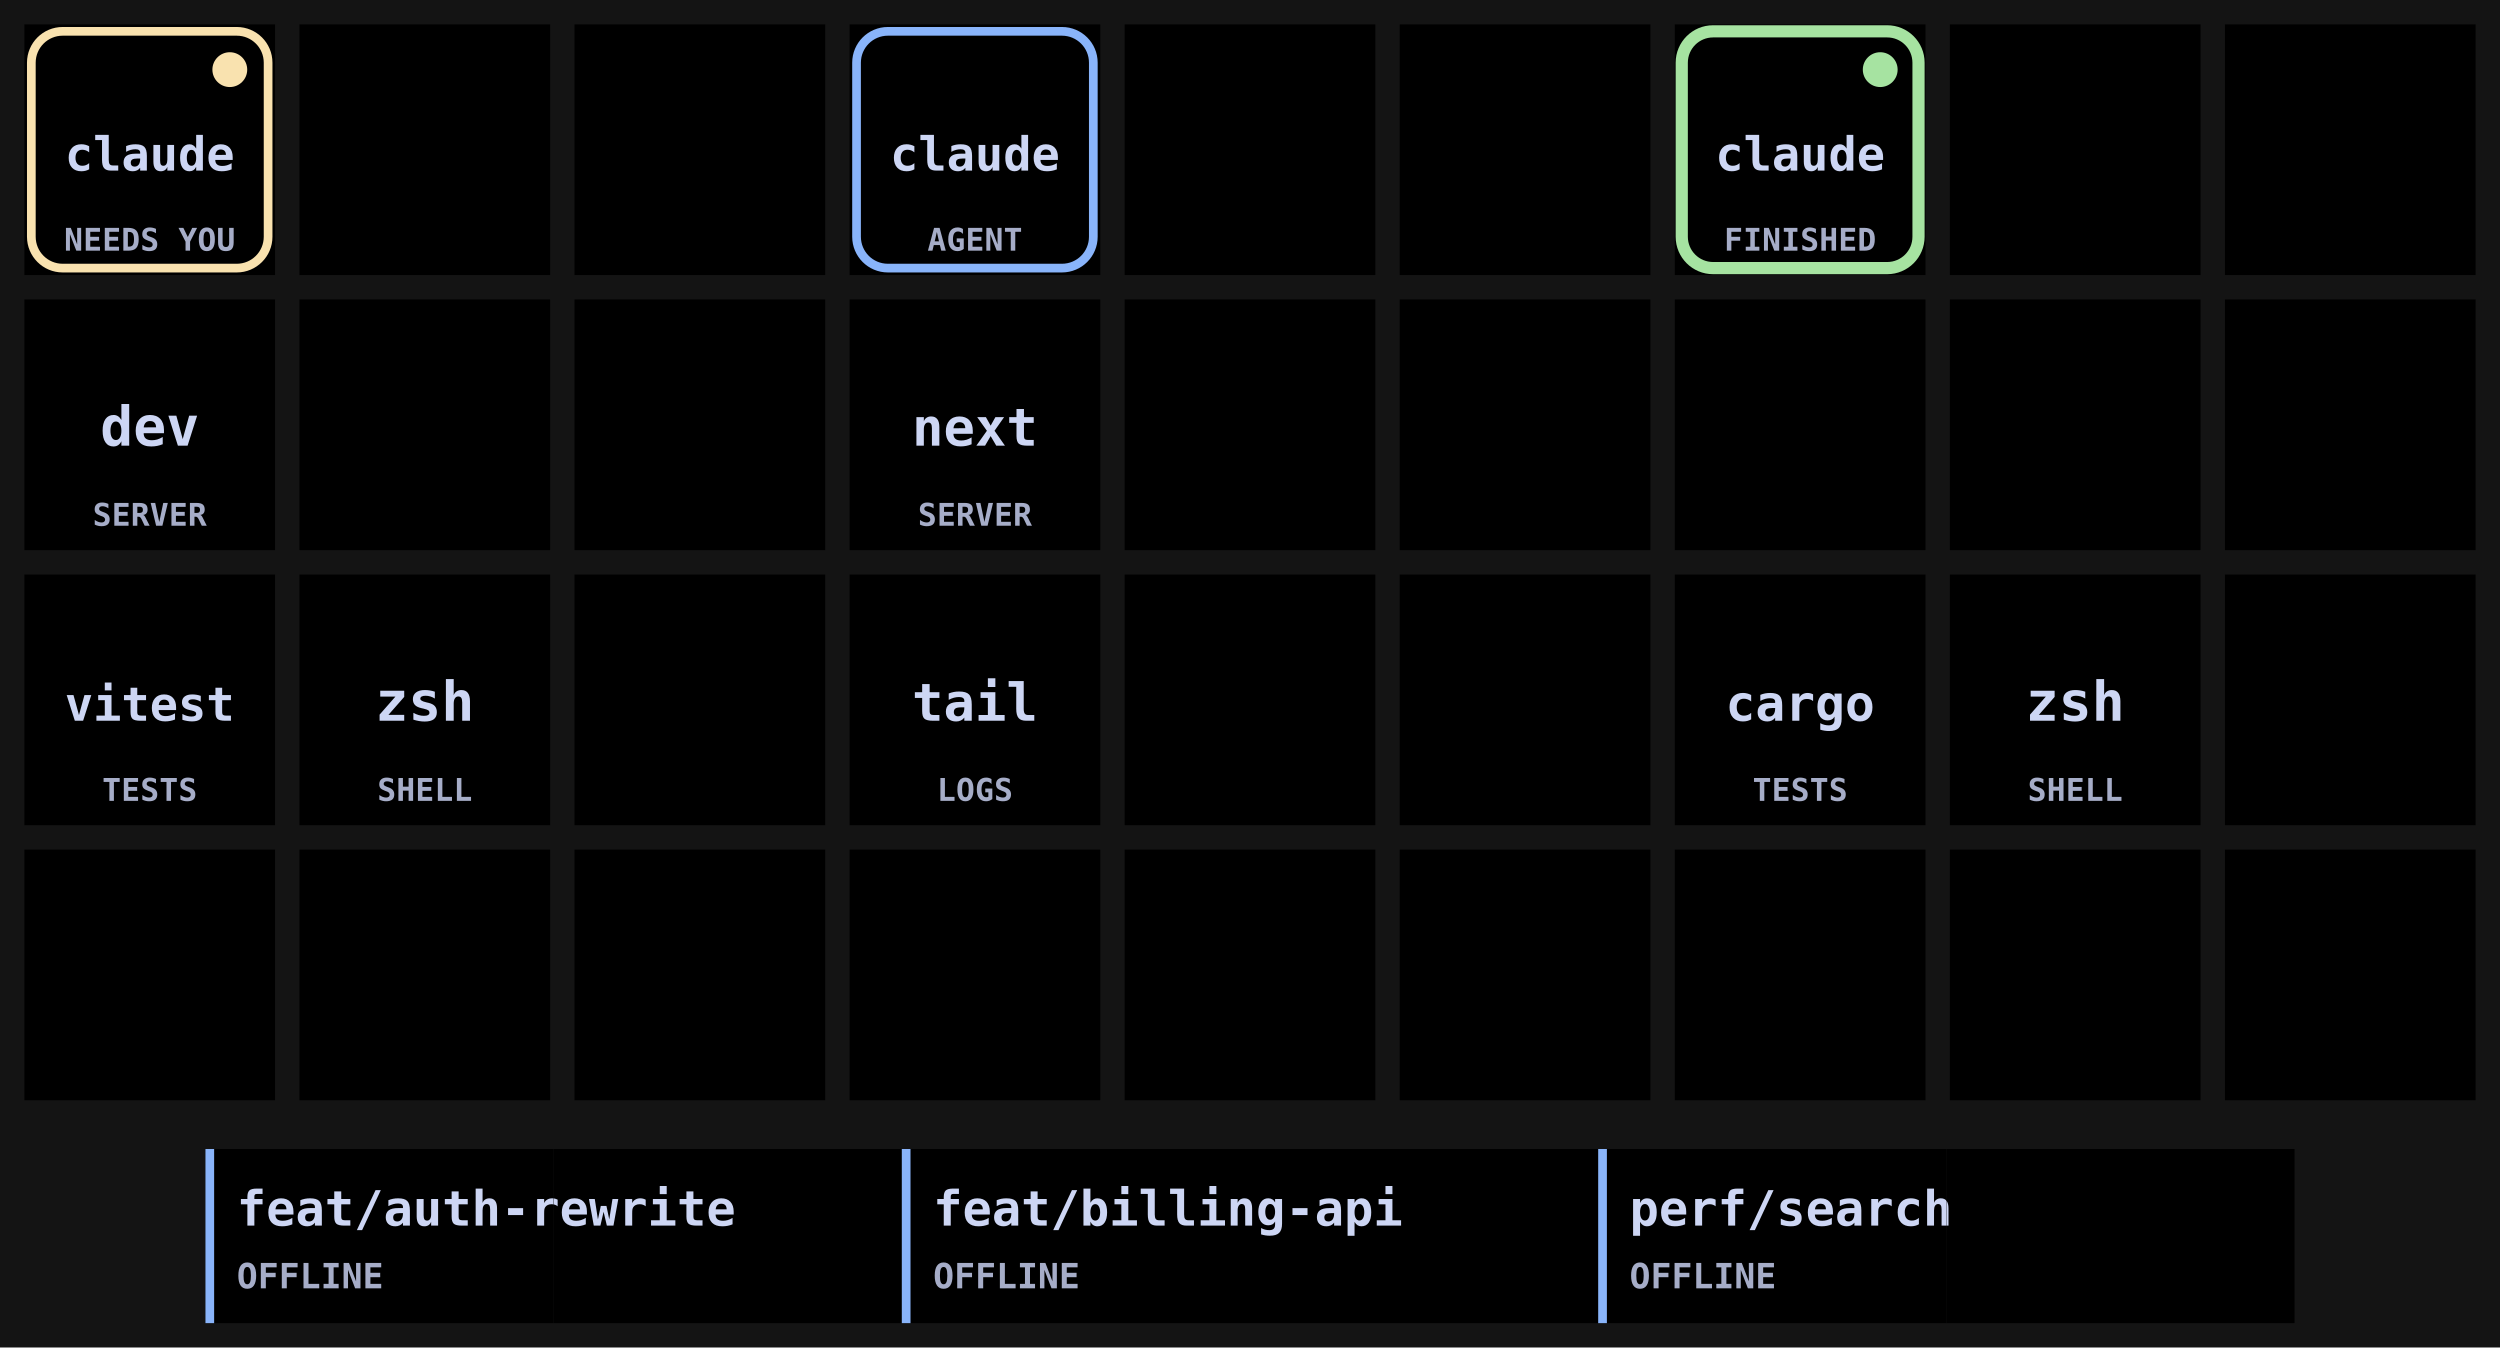
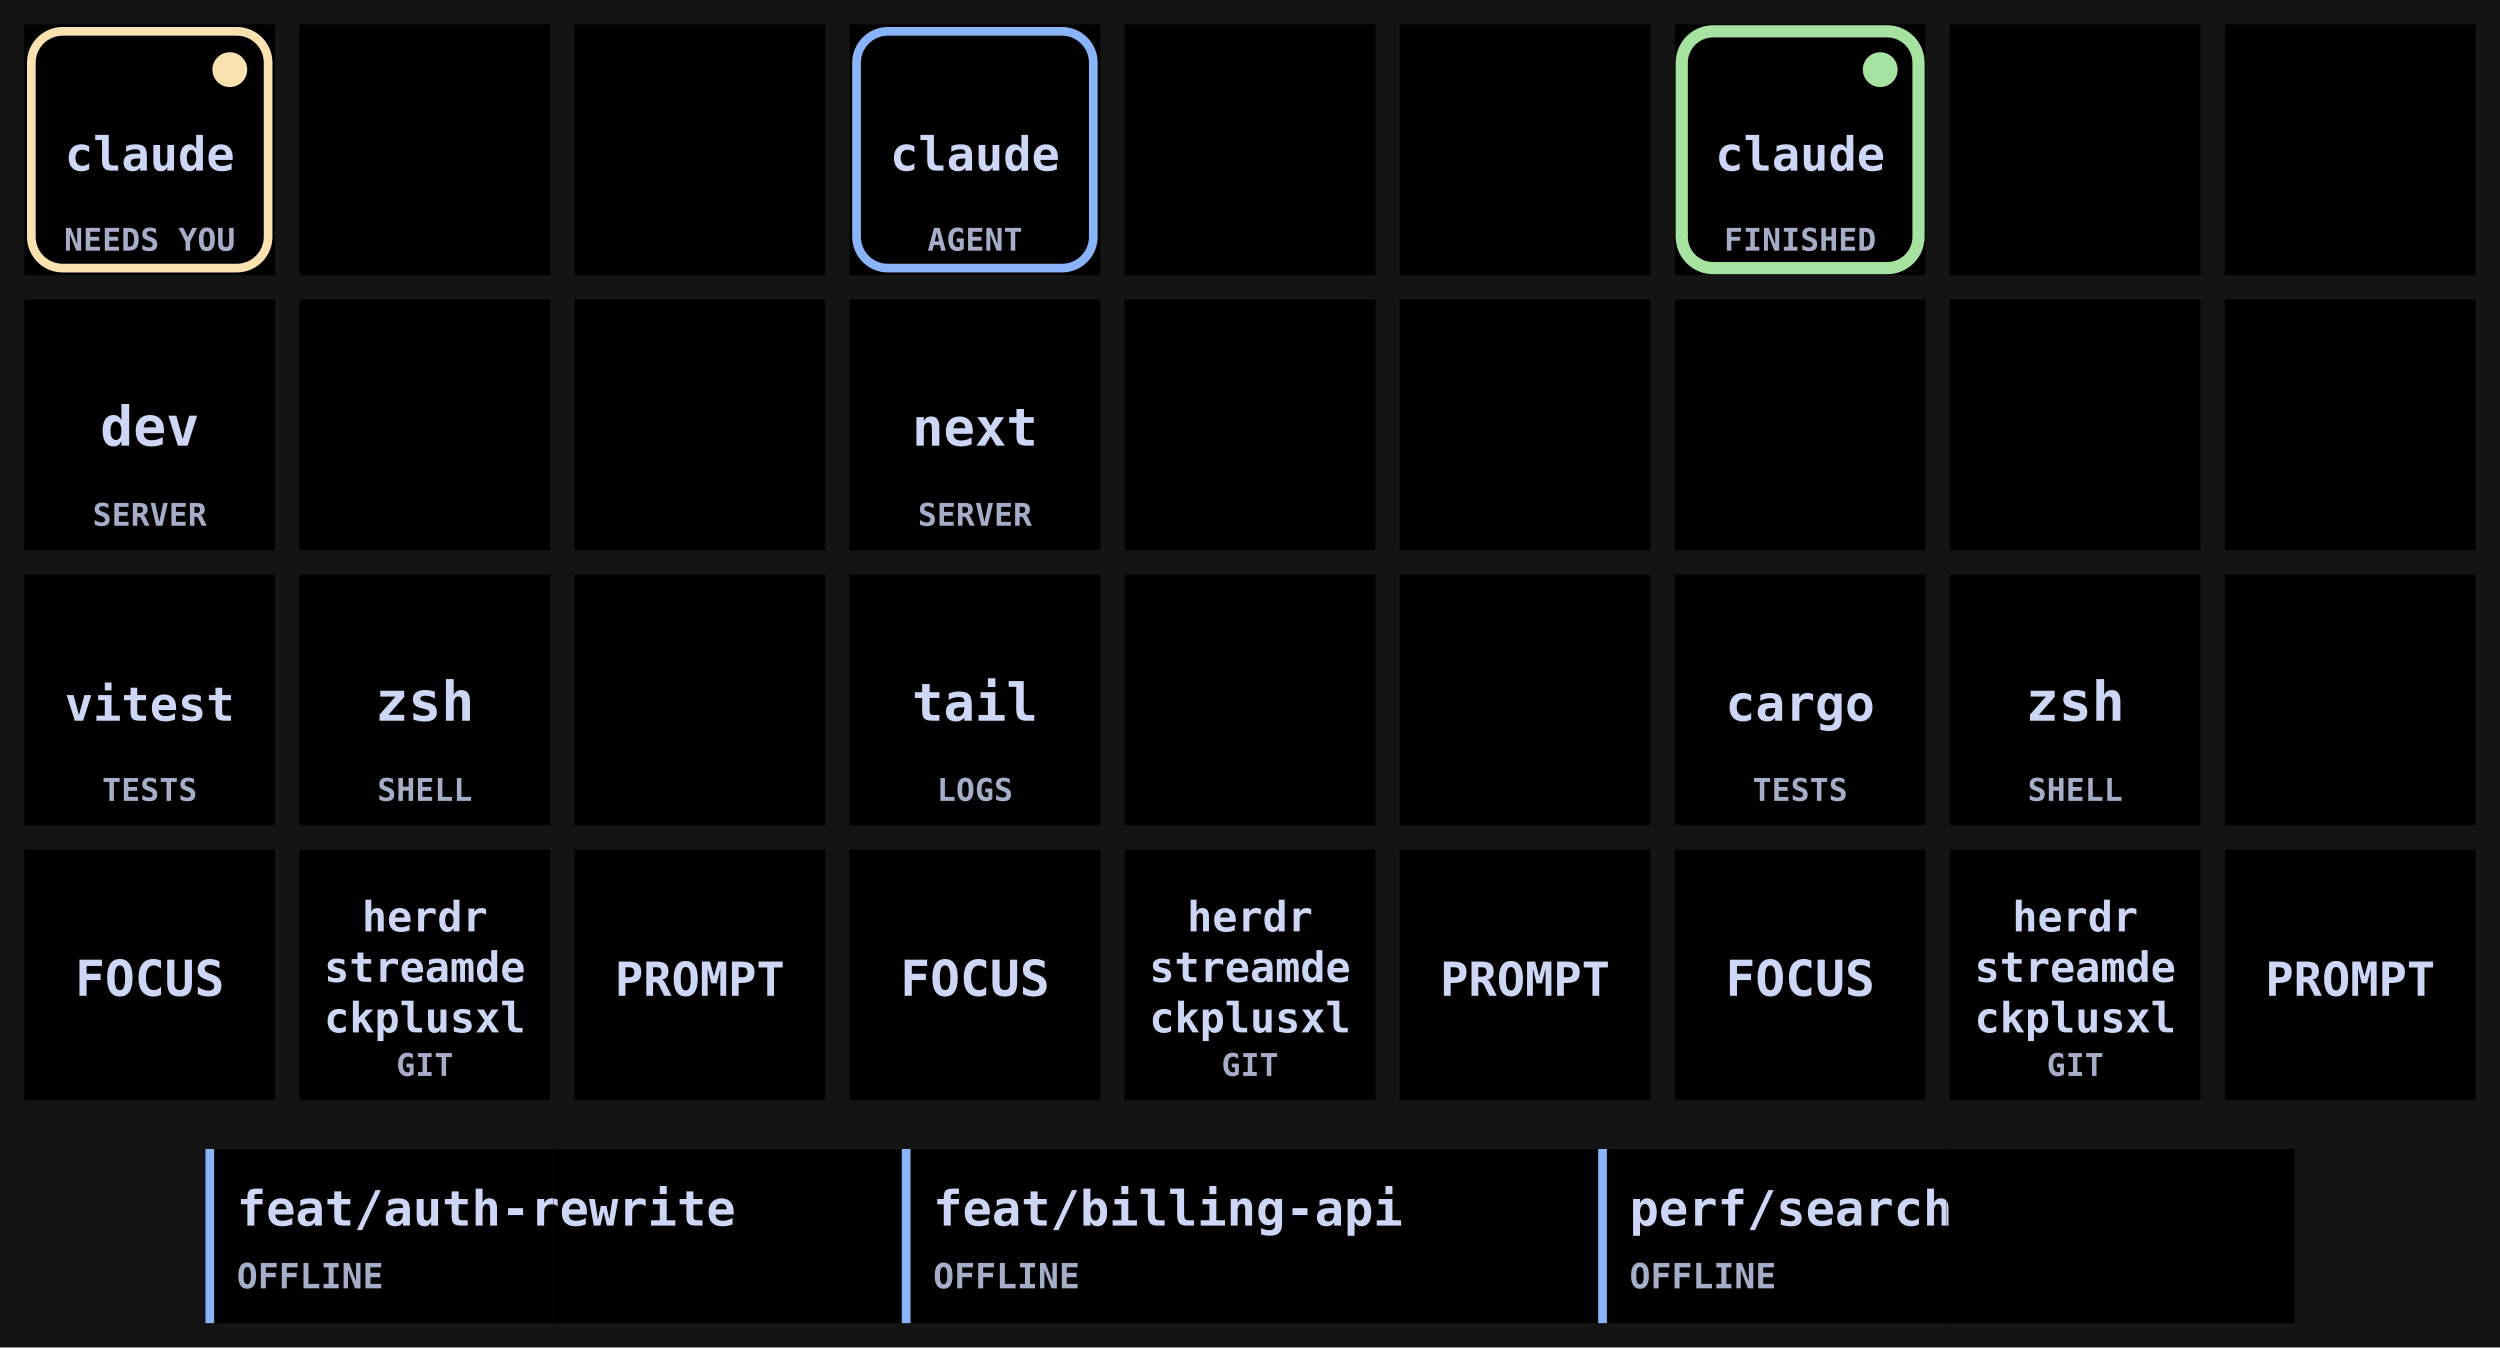
<svg xmlns="http://www.w3.org/2000/svg" width="1436" height="774" viewBox="0 0 1436 774">
  <rect width="1436" height="774" fill="#141414" />
  <svg x="14" y="14" width="144" height="144" viewBox="0 0 144 144">
    <rect width="144" height="144" fill="#000000" />
    <rect x="4" y="4" width="136" height="136" rx="18" fill="none" stroke="rgb(249 226 175)" stroke-width="5" />
    <circle cx="118" cy="26" r="10" fill="rgb(249 226 175)" />
    <text x="72" y="84" font-family="Consolas" font-weight="700" font-size="27" fill="rgb(205 214 244)" text-anchor="middle">claude</text>
    <text x="72" y="130" font-family="Consolas" font-weight="700" font-size="18" fill="rgb(166 173 200)" text-anchor="middle" letter-spacing=".1">NEEDS YOU</text>
  </svg>
  <svg x="172" y="14" width="144" height="144" viewBox="0 0 144 144">
    <rect width="144" height="144" fill="#000000" />
  </svg>
  <svg x="330" y="14" width="144" height="144" viewBox="0 0 144 144">
    <rect width="144" height="144" fill="#000000" />
  </svg>
  <svg x="488" y="14" width="144" height="144" viewBox="0 0 144 144">
    <rect width="144" height="144" fill="#000000" />
    <rect x="4" y="4" width="136" height="136" rx="18" fill="none" stroke="rgb(137 180 250)" stroke-width="5" />
    <text x="72" y="84" font-family="Consolas" font-weight="700" font-size="27" fill="rgb(205 214 244)" text-anchor="middle">claude</text>
    <text x="72" y="130" font-family="Consolas" font-weight="700" font-size="18" fill="rgb(166 173 200)" text-anchor="middle" letter-spacing=".1">AGENT</text>
  </svg>
  <svg x="646" y="14" width="144" height="144" viewBox="0 0 144 144">
    <rect width="144" height="144" fill="#000000" />
  </svg>
  <svg x="804" y="14" width="144" height="144" viewBox="0 0 144 144">
    <rect width="144" height="144" fill="#000000" />
  </svg>
  <svg x="962" y="14" width="144" height="144" viewBox="0 0 144 144">
    <rect width="144" height="144" fill="#000000" />
    <rect x="4" y="4" width="136" height="136" rx="18" fill="none" stroke="rgb(166 227 161)" stroke-width="7" />
    <circle cx="118" cy="26" r="10" fill="rgb(166 227 161)" />
    <text x="72" y="84" font-family="Consolas" font-weight="700" font-size="27" fill="rgb(205 214 244)" text-anchor="middle">claude</text>
    <text x="72" y="130" font-family="Consolas" font-weight="700" font-size="18" fill="rgb(166 173 200)" text-anchor="middle" letter-spacing=".1">FINISHED</text>
  </svg>
  <svg x="1120" y="14" width="144" height="144" viewBox="0 0 144 144">
    <rect width="144" height="144" fill="#000000" />
  </svg>
  <svg x="1278" y="14" width="144" height="144" viewBox="0 0 144 144">
    <rect width="144" height="144" fill="#000000" />
  </svg>
  <svg x="14" y="172" width="144" height="144" viewBox="0 0 144 144">
    <rect width="144" height="144" fill="#000000" />
    <text x="72" y="84" font-family="Consolas" font-weight="700" font-size="31.5" fill="rgb(205 214 244)" text-anchor="middle">dev</text>
    <text x="72" y="130" font-family="Consolas" font-weight="700" font-size="18" fill="rgb(166 173 200)" text-anchor="middle" letter-spacing=".1">SERVER</text>
  </svg>
  <svg x="172" y="172" width="144" height="144" viewBox="0 0 144 144">
    <rect width="144" height="144" fill="#000000" />
  </svg>
  <svg x="330" y="172" width="144" height="144" viewBox="0 0 144 144">
    <rect width="144" height="144" fill="#000000" />
  </svg>
  <svg x="488" y="172" width="144" height="144" viewBox="0 0 144 144">
    <rect width="144" height="144" fill="#000000" />
    <text x="72" y="84" font-family="Consolas" font-weight="700" font-size="30" fill="rgb(205 214 244)" text-anchor="middle">next</text>
    <text x="72" y="130" font-family="Consolas" font-weight="700" font-size="18" fill="rgb(166 173 200)" text-anchor="middle" letter-spacing=".1">SERVER</text>
  </svg>
  <svg x="646" y="172" width="144" height="144" viewBox="0 0 144 144">
    <rect width="144" height="144" fill="#000000" />
  </svg>
  <svg x="804" y="172" width="144" height="144" viewBox="0 0 144 144">
    <rect width="144" height="144" fill="#000000" />
  </svg>
  <svg x="962" y="172" width="144" height="144" viewBox="0 0 144 144">
    <rect width="144" height="144" fill="#000000" />
  </svg>
  <svg x="1120" y="172" width="144" height="144" viewBox="0 0 144 144">
    <rect width="144" height="144" fill="#000000" />
  </svg>
  <svg x="1278" y="172" width="144" height="144" viewBox="0 0 144 144">
    <rect width="144" height="144" fill="#000000" />
  </svg>
  <svg x="14" y="330" width="144" height="144" viewBox="0 0 144 144">
    <rect width="144" height="144" fill="#000000" />
    <text x="72" y="84" font-family="Consolas" font-weight="700" font-size="27" fill="rgb(205 214 244)" text-anchor="middle">vitest</text>
    <text x="72" y="130" font-family="Consolas" font-weight="700" font-size="18" fill="rgb(166 173 200)" text-anchor="middle" letter-spacing=".1">TESTS</text>
  </svg>
  <svg x="172" y="330" width="144" height="144" viewBox="0 0 144 144">
    <rect width="144" height="144" fill="#000000" />
    <text x="72" y="84" font-family="Consolas" font-weight="700" font-size="31.5" fill="rgb(205 214 244)" text-anchor="middle">zsh</text>
    <text x="72" y="130" font-family="Consolas" font-weight="700" font-size="18" fill="rgb(166 173 200)" text-anchor="middle" letter-spacing=".1">SHELL</text>
  </svg>
  <svg x="330" y="330" width="144" height="144" viewBox="0 0 144 144">
    <rect width="144" height="144" fill="#000000" />
  </svg>
  <svg x="488" y="330" width="144" height="144" viewBox="0 0 144 144">
    <rect width="144" height="144" fill="#000000" />
    <text x="72" y="84" font-family="Consolas" font-weight="700" font-size="30" fill="rgb(205 214 244)" text-anchor="middle">tail</text>
    <text x="72" y="130" font-family="Consolas" font-weight="700" font-size="18" fill="rgb(166 173 200)" text-anchor="middle" letter-spacing=".1">LOGS</text>
  </svg>
  <svg x="646" y="330" width="144" height="144" viewBox="0 0 144 144">
    <rect width="144" height="144" fill="#000000" />
  </svg>
  <svg x="804" y="330" width="144" height="144" viewBox="0 0 144 144">
    <rect width="144" height="144" fill="#000000" />
  </svg>
  <svg x="962" y="330" width="144" height="144" viewBox="0 0 144 144">
    <rect width="144" height="144" fill="#000000" />
    <text x="72" y="84" font-family="Consolas" font-weight="700" font-size="28.5" fill="rgb(205 214 244)" text-anchor="middle">cargo</text>
    <text x="72" y="130" font-family="Consolas" font-weight="700" font-size="18" fill="rgb(166 173 200)" text-anchor="middle" letter-spacing=".1">TESTS</text>
  </svg>
  <svg x="1120" y="330" width="144" height="144" viewBox="0 0 144 144">
    <rect width="144" height="144" fill="#000000" />
    <text x="72" y="84" font-family="Consolas" font-weight="700" font-size="31.5" fill="rgb(205 214 244)" text-anchor="middle">zsh</text>
    <text x="72" y="130" font-family="Consolas" font-weight="700" font-size="18" fill="rgb(166 173 200)" text-anchor="middle" letter-spacing=".1">SHELL</text>
  </svg>
  <svg x="1278" y="330" width="144" height="144" viewBox="0 0 144 144">
    <rect width="144" height="144" fill="#000000" />
  </svg>
  <svg x="14" y="488" width="144" height="144" viewBox="0 0 144 144">
    <rect width="144" height="144" fill="#000000" />
+     <text x="72" y="84" font-family="Consolas" font-weight="700" font-size="28.5" fill="rgb(205 214 244)" text-anchor="middle">FOCUS</text>
  </svg>
  <svg x="172" y="488" width="144" height="144" viewBox="0 0 144 144">
    <rect width="144" height="144" fill="#000000" />
+     <text x="72" y="47" font-family="Consolas" font-weight="700" font-size="24" fill="rgb(205 214 244)" text-anchor="middle">herdr</text>
+     <text x="72" y="76" font-family="Consolas" font-weight="700" font-size="24" fill="rgb(205 214 244)" text-anchor="middle">streamde</text>
+     <text x="72" y="105" font-family="Consolas" font-weight="700" font-size="24" fill="rgb(205 214 244)" text-anchor="middle">ckplusxl</text>
+     <text x="72" y="130" font-family="Consolas" font-weight="700" font-size="18" fill="rgb(166 173 200)" text-anchor="middle" letter-spacing=".1">GIT</text>
  </svg>
  <svg x="330" y="488" width="144" height="144" viewBox="0 0 144 144">
    <rect width="144" height="144" fill="#000000" />
+     <text x="72" y="84" font-family="Consolas" font-weight="700" font-size="27" fill="rgb(205 214 244)" text-anchor="middle">PROMPT</text>
  </svg>
  <svg x="488" y="488" width="144" height="144" viewBox="0 0 144 144">
    <rect width="144" height="144" fill="#000000" />
+     <text x="72" y="84" font-family="Consolas" font-weight="700" font-size="28.5" fill="rgb(205 214 244)" text-anchor="middle">FOCUS</text>
  </svg>
  <svg x="646" y="488" width="144" height="144" viewBox="0 0 144 144">
    <rect width="144" height="144" fill="#000000" />
+     <text x="72" y="47" font-family="Consolas" font-weight="700" font-size="24" fill="rgb(205 214 244)" text-anchor="middle">herdr</text>
+     <text x="72" y="76" font-family="Consolas" font-weight="700" font-size="24" fill="rgb(205 214 244)" text-anchor="middle">streamde</text>
+     <text x="72" y="105" font-family="Consolas" font-weight="700" font-size="24" fill="rgb(205 214 244)" text-anchor="middle">ckplusxl</text>
+     <text x="72" y="130" font-family="Consolas" font-weight="700" font-size="18" fill="rgb(166 173 200)" text-anchor="middle" letter-spacing=".1">GIT</text>
  </svg>
  <svg x="804" y="488" width="144" height="144" viewBox="0 0 144 144">
    <rect width="144" height="144" fill="#000000" />
+     <text x="72" y="84" font-family="Consolas" font-weight="700" font-size="27" fill="rgb(205 214 244)" text-anchor="middle">PROMPT</text>
  </svg>
  <svg x="962" y="488" width="144" height="144" viewBox="0 0 144 144">
    <rect width="144" height="144" fill="#000000" />
+     <text x="72" y="84" font-family="Consolas" font-weight="700" font-size="28.5" fill="rgb(205 214 244)" text-anchor="middle">FOCUS</text>
  </svg>
  <svg x="1120" y="488" width="144" height="144" viewBox="0 0 144 144">
    <rect width="144" height="144" fill="#000000" />
+     <text x="72" y="47" font-family="Consolas" font-weight="700" font-size="24" fill="rgb(205 214 244)" text-anchor="middle">herdr</text>
+     <text x="72" y="76" font-family="Consolas" font-weight="700" font-size="24" fill="rgb(205 214 244)" text-anchor="middle">streamde</text>
+     <text x="72" y="105" font-family="Consolas" font-weight="700" font-size="24" fill="rgb(205 214 244)" text-anchor="middle">ckplusxl</text>
+     <text x="72" y="130" font-family="Consolas" font-weight="700" font-size="18" fill="rgb(166 173 200)" text-anchor="middle" letter-spacing=".1">GIT</text>
  </svg>
  <svg x="1278" y="488" width="144" height="144" viewBox="0 0 144 144">
    <rect width="144" height="144" fill="#000000" />
+     <text x="72" y="84" font-family="Consolas" font-weight="700" font-size="27" fill="rgb(205 214 244)" text-anchor="middle">PROMPT</text>
  </svg>
  <svg x="118" y="660" width="200" height="100" viewBox="0 0 200 100">
    <rect width="1200" height="100" fill="#000000" />
    <rect x="0" y="0" width="5" height="100" fill="rgb(137 180 250)" />
    <text x="18" y="44" font-family="Consolas" font-weight="700" font-size="28" fill="rgb(205 214 244)">feat/auth-rewrite</text>
    <text x="18" y="80" font-family="Consolas" font-weight="700" font-size="20" fill="rgb(166 173 200)">OFFLINE</text>
  </svg>
  <svg x="318" y="660" width="200" height="100" viewBox="200 0 200 100">
    <rect width="1200" height="100" fill="#000000" />
    <rect x="0" y="0" width="5" height="100" fill="rgb(137 180 250)" />
    <text x="18" y="44" font-family="Consolas" font-weight="700" font-size="28" fill="rgb(205 214 244)">feat/auth-rewrite</text>
    <text x="18" y="80" font-family="Consolas" font-weight="700" font-size="20" fill="rgb(166 173 200)">OFFLINE</text>
  </svg>
  <svg x="518" y="660" width="200" height="100" viewBox="400 0 200 100">
    <rect width="1200" height="100" fill="#000000" />
    <rect x="400" y="0" width="5" height="100" fill="rgb(137 180 250)" />
    <text x="418" y="44" font-family="Consolas" font-weight="700" font-size="28" fill="rgb(205 214 244)">feat/billing-api</text>
    <text x="418" y="80" font-family="Consolas" font-weight="700" font-size="20" fill="rgb(166 173 200)">OFFLINE</text>
  </svg>
  <svg x="718" y="660" width="200" height="100" viewBox="600 0 200 100">
    <rect width="1200" height="100" fill="#000000" />
    <rect x="400" y="0" width="5" height="100" fill="rgb(137 180 250)" />
    <text x="418" y="44" font-family="Consolas" font-weight="700" font-size="28" fill="rgb(205 214 244)">feat/billing-api</text>
    <text x="418" y="80" font-family="Consolas" font-weight="700" font-size="20" fill="rgb(166 173 200)">OFFLINE</text>
  </svg>
  <svg x="918" y="660" width="200" height="100" viewBox="800 0 200 100">
    <rect width="1200" height="100" fill="#000000" />
    <rect x="800" y="0" width="5" height="100" fill="rgb(137 180 250)" />
    <text x="818" y="44" font-family="Consolas" font-weight="700" font-size="28" fill="rgb(205 214 244)">perf/search</text>
    <text x="818" y="80" font-family="Consolas" font-weight="700" font-size="20" fill="rgb(166 173 200)">OFFLINE</text>
  </svg>
  <svg x="1118" y="660" width="200" height="100" viewBox="1000 0 200 100">
    <rect width="1200" height="100" fill="#000000" />
    <rect x="800" y="0" width="5" height="100" fill="rgb(137 180 250)" />
    <text x="818" y="44" font-family="Consolas" font-weight="700" font-size="28" fill="rgb(205 214 244)">perf/search</text>
    <text x="818" y="80" font-family="Consolas" font-weight="700" font-size="20" fill="rgb(166 173 200)">OFFLINE</text>
  </svg>
</svg>
